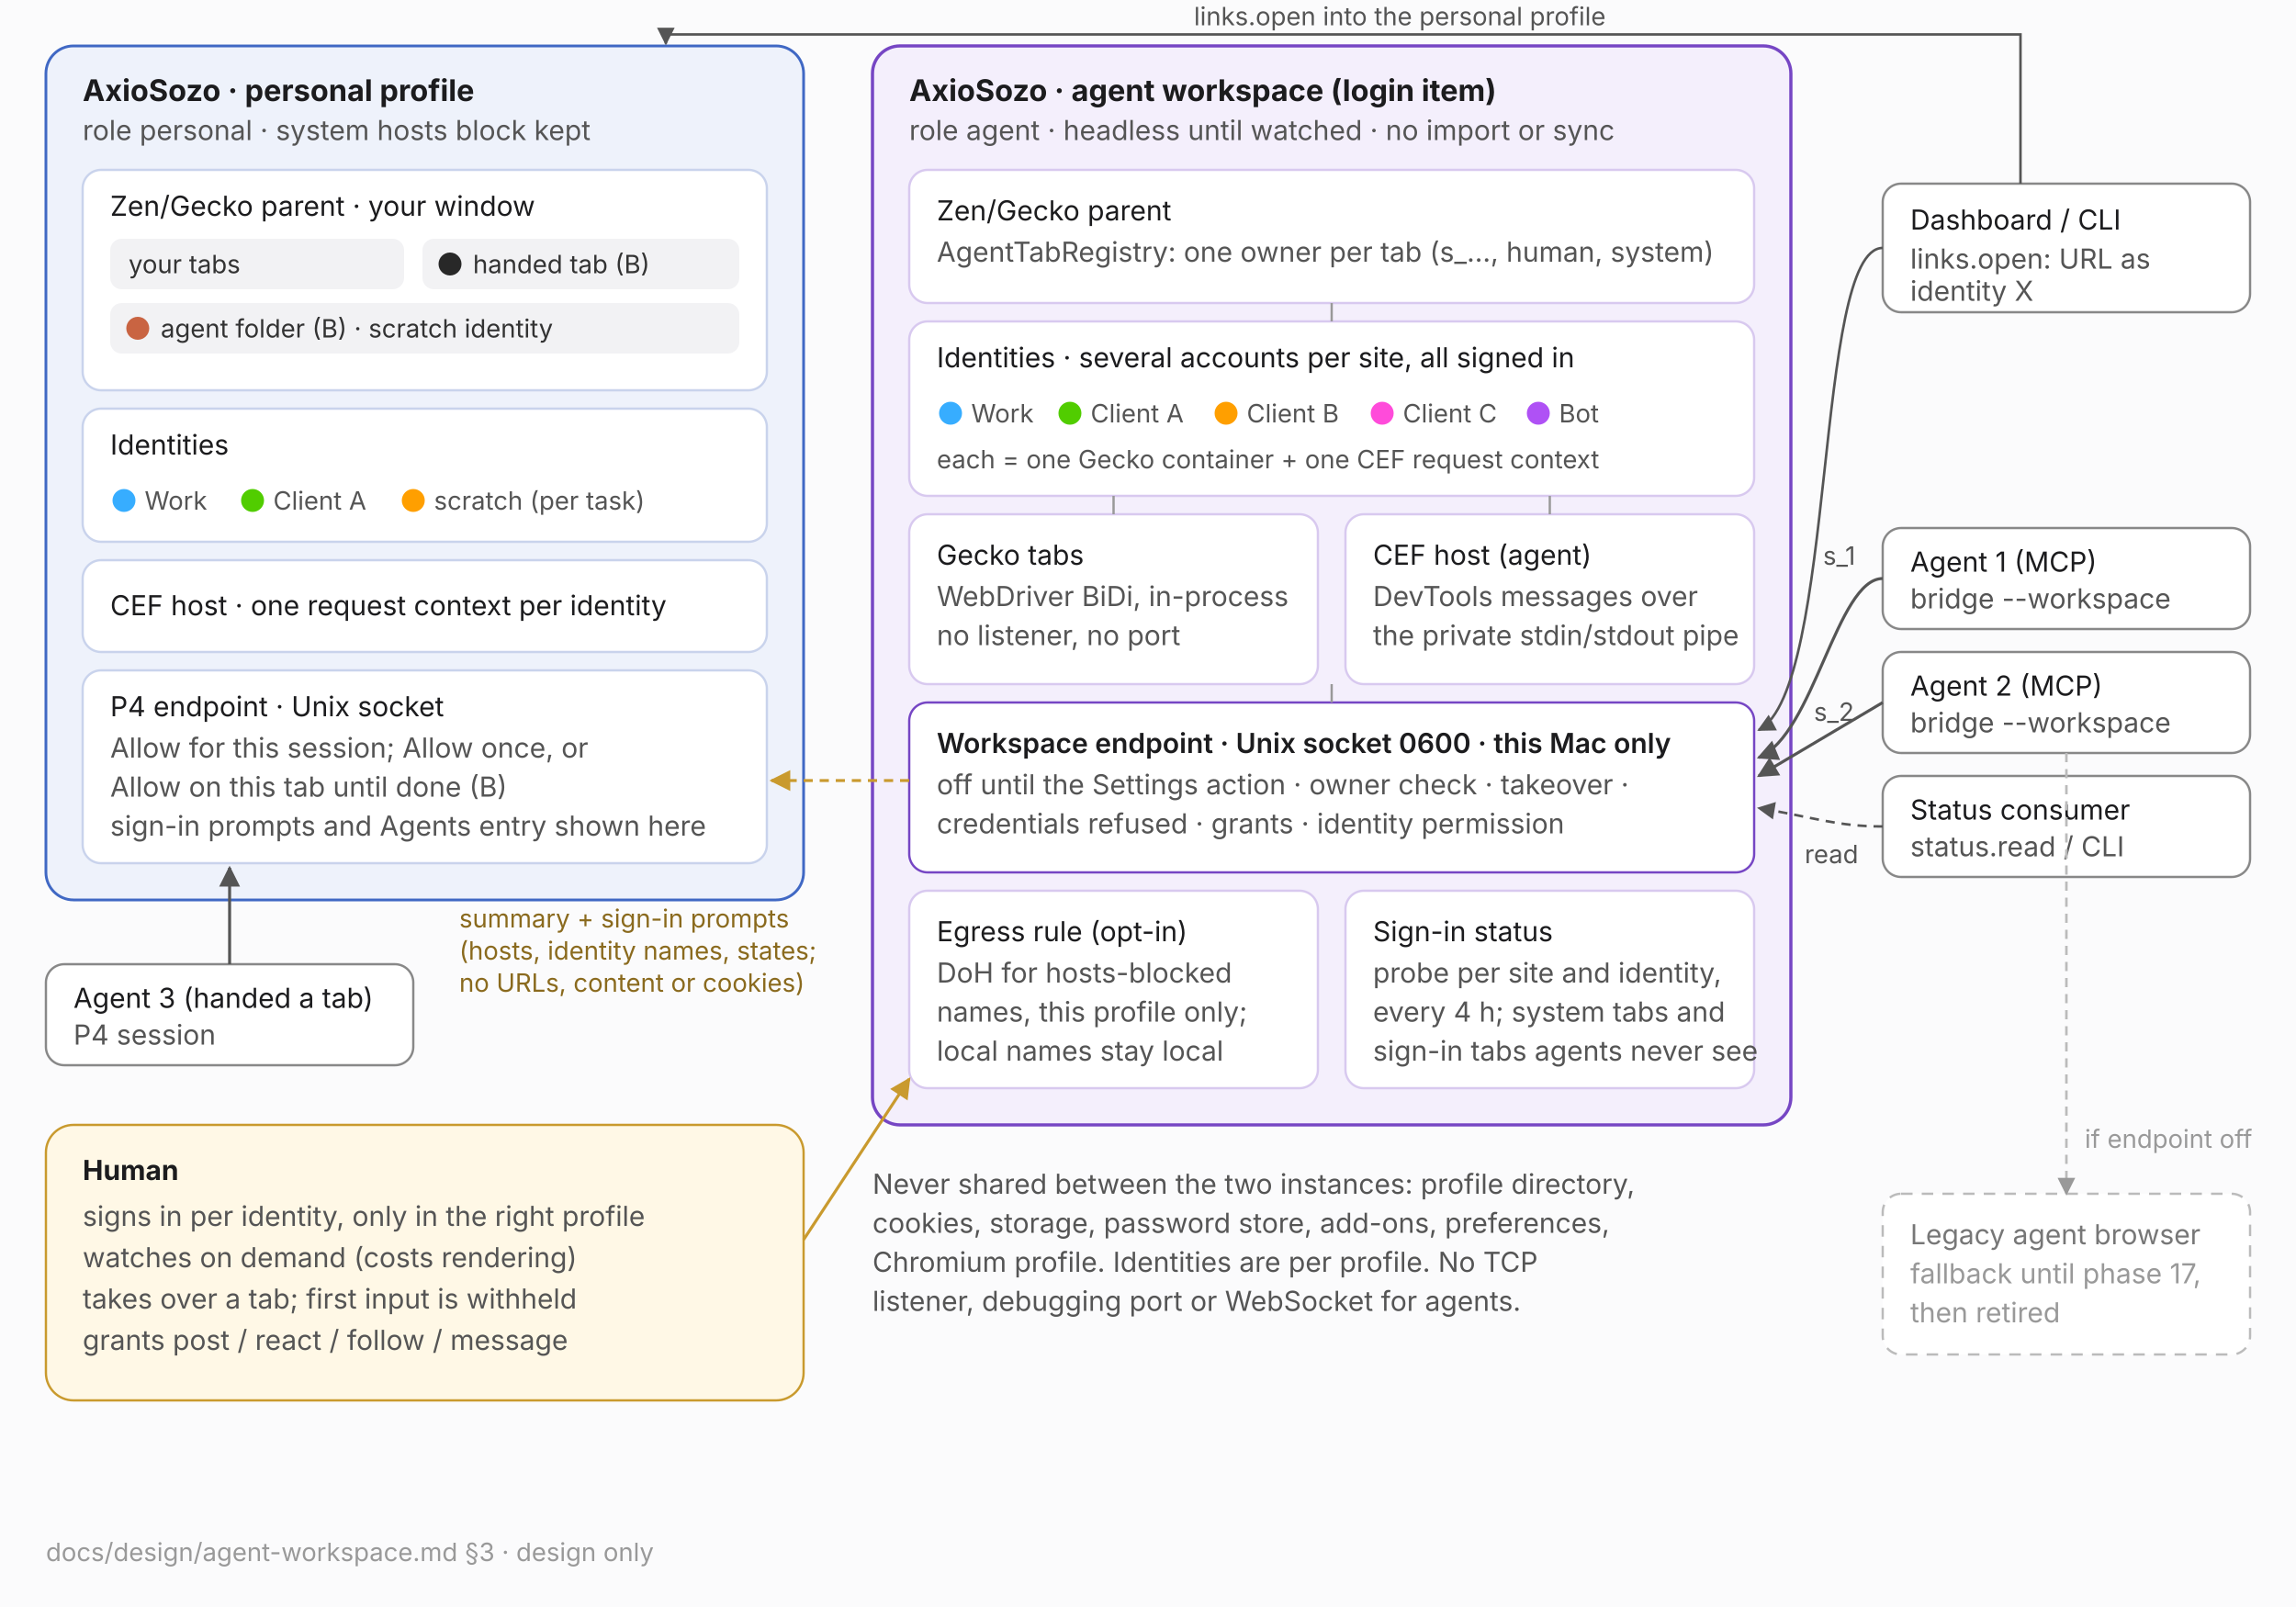
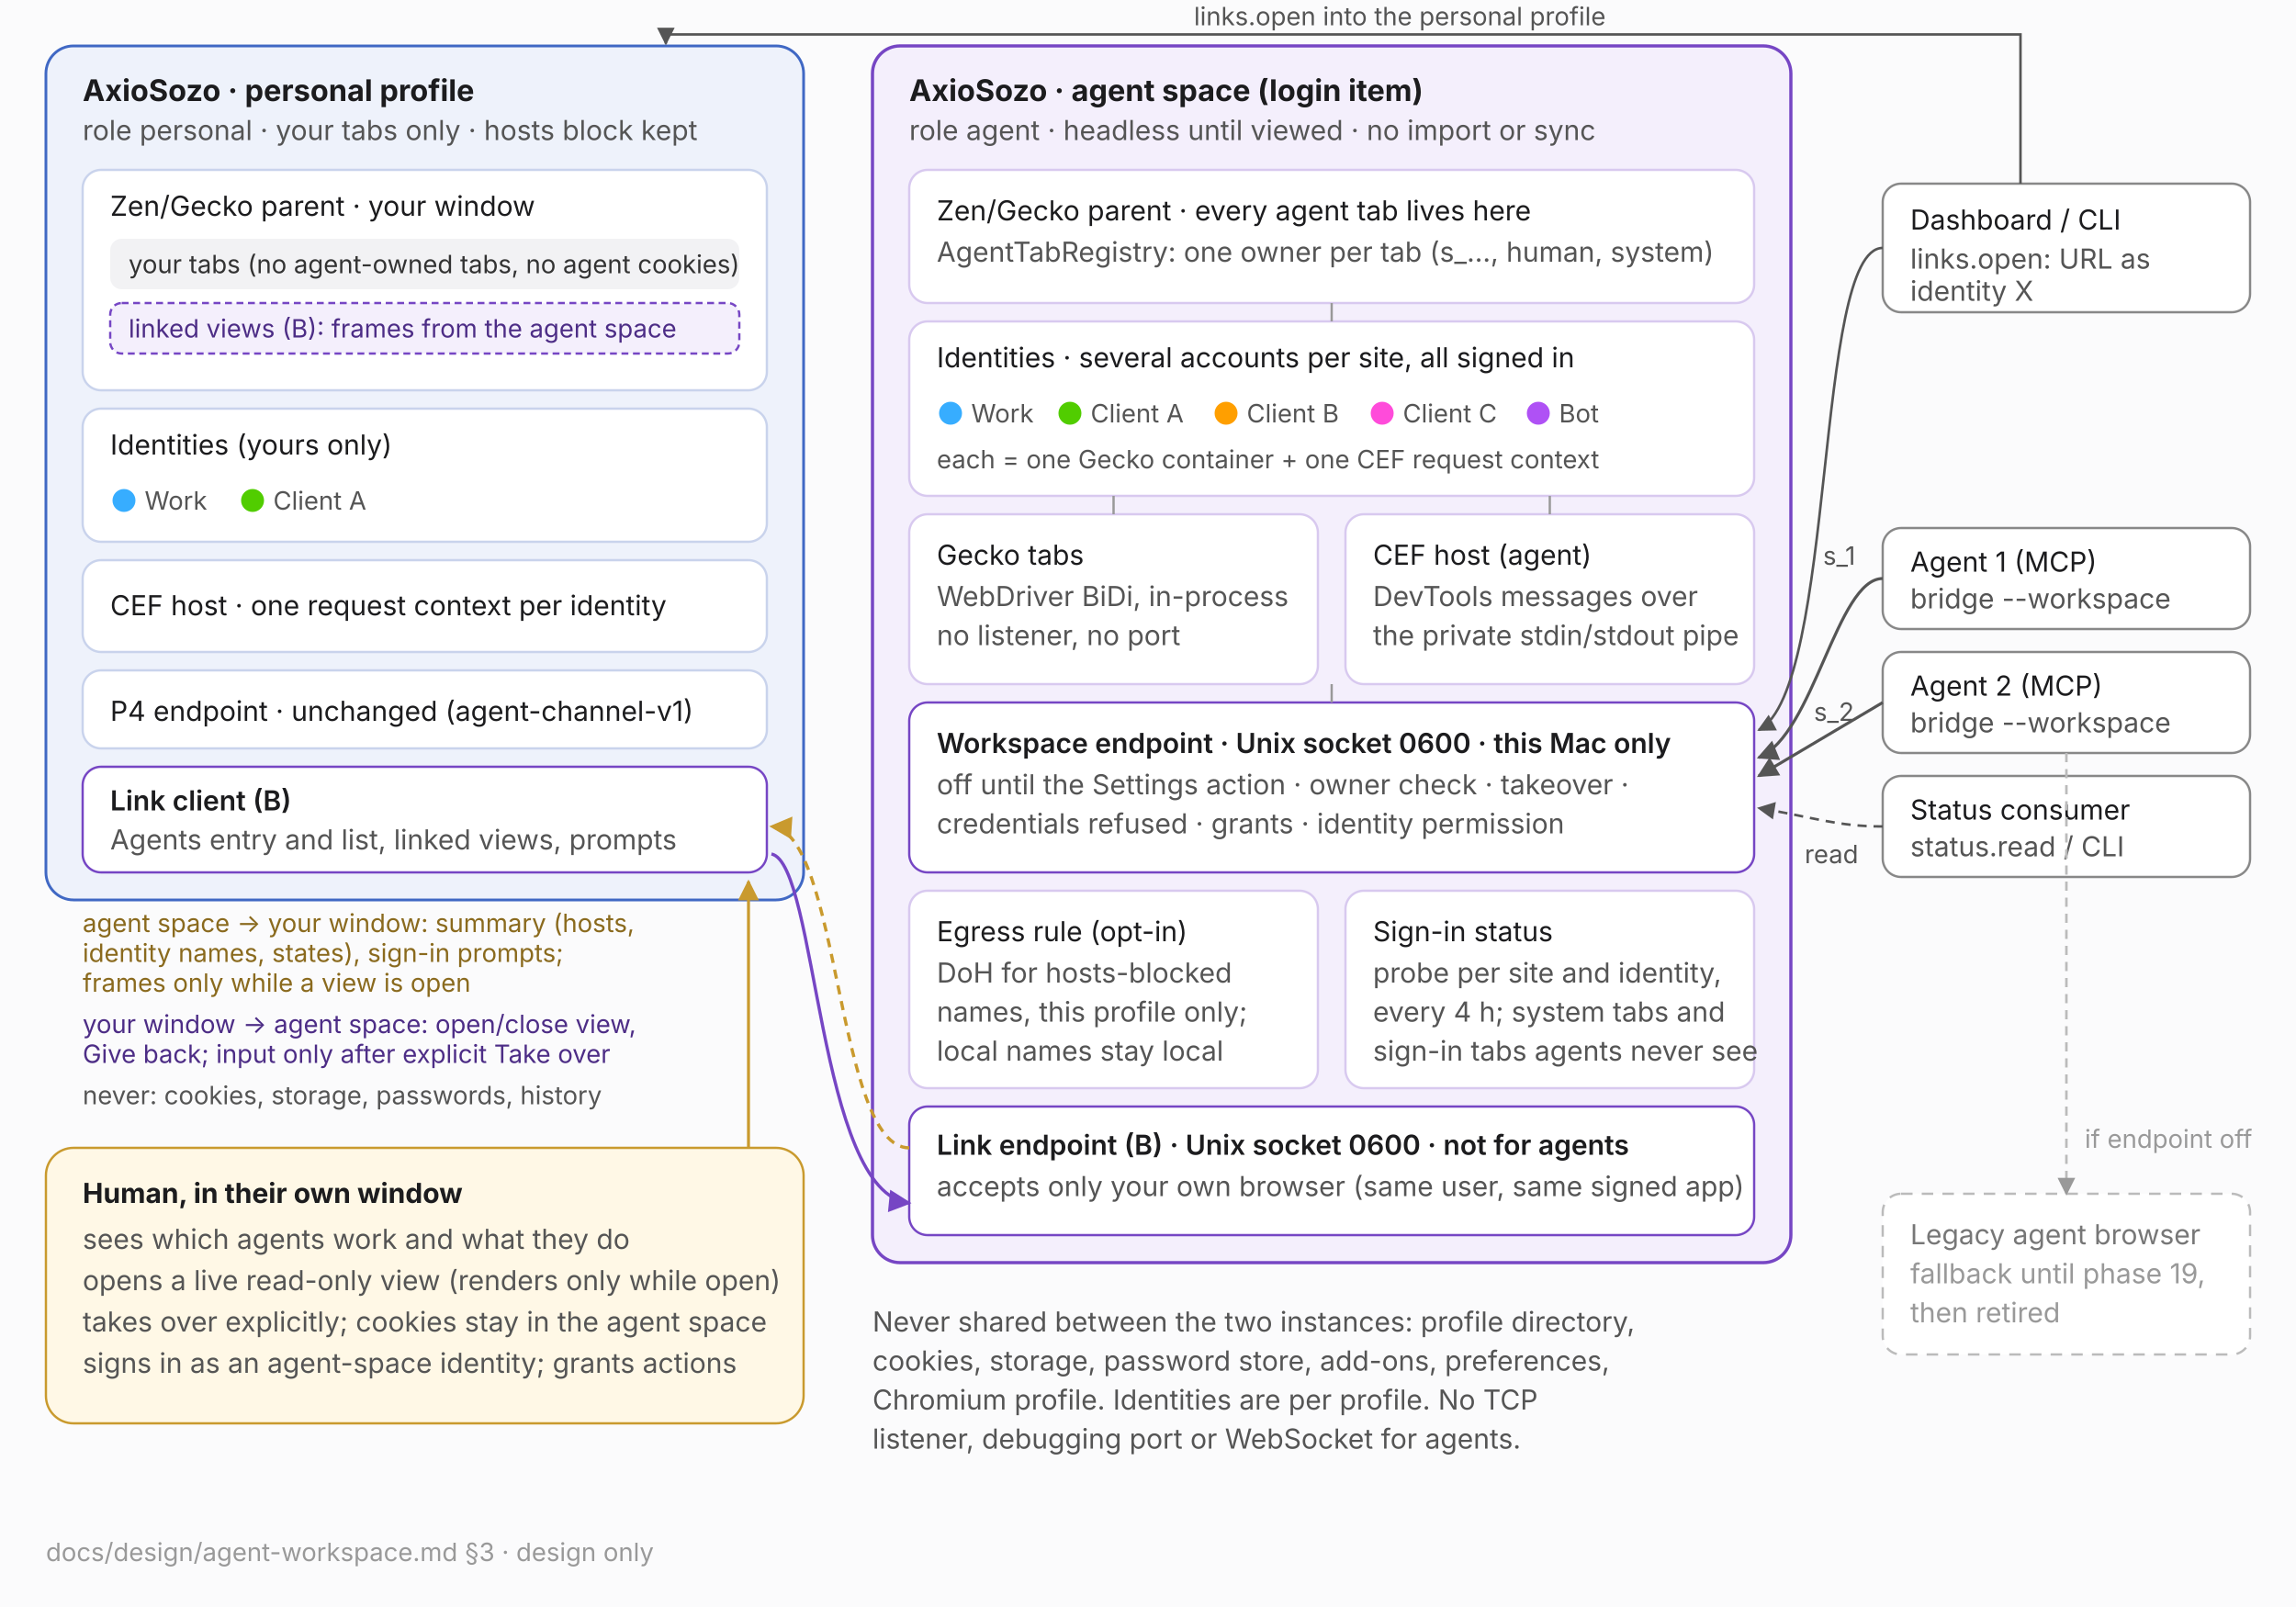
<svg xmlns="http://www.w3.org/2000/svg" viewBox="0 0 1000 700" width="1000" height="700" font-family="-apple-system, BlinkMacSystemFont, 'Segoe UI', system-ui, sans-serif" font-size="12">
  <defs>
    <marker id="arrow" viewBox="0 0 10 10" refX="9" refY="5" markerWidth="7" markerHeight="7" orient="auto-start-reverse">
      <path d="M0 0 10 5 0 10z" fill="#555" />
    </marker>
    <marker id="arrow-soft" viewBox="0 0 10 10" refX="9" refY="5" markerWidth="7" markerHeight="7" orient="auto-start-reverse">
      <path d="M0 0 10 5 0 10z" fill="#999" />
    </marker>
    <marker id="arrow-amber" viewBox="0 0 10 10" refX="9" refY="5" markerWidth="7" markerHeight="7" orient="auto-start-reverse">
      <path d="M0 0 10 5 0 10z" fill="#c99a2e" />
    </marker>
+     <marker id="arrow-purple" viewBox="0 0 10 10" refX="9" refY="5" markerWidth="7" markerHeight="7" orient="auto-start-reverse">
+       <path d="M0 0 10 5 0 10z" fill="#7646c4" />
+     </marker>
  </defs>
  <rect width="1000" height="700" fill="#fbfbfc" />
  <rect x="20" y="20" width="330" height="372" rx="12" fill="#eef2fb" stroke="#4068c4" stroke-width="1.2" />
  <text x="36" y="44" font-weight="700" font-size="13" fill="#1c1c1e">AxioSozo · personal profile</text>
-   <text x="36" y="61" fill="#555">role personal · system hosts block kept</text>
+   <text x="36" y="61" fill="#555">role personal · your tabs only · hosts block kept</text>
  <rect x="36" y="74" width="298" height="96" rx="8" fill="#fff" stroke="#c9d3ec" />
  <text x="48" y="94" fill="#1c1c1e">Zen/Gecko parent · your window</text>
-   <rect x="48" y="104" width="128" height="22" rx="5" fill="#f2f2f4" />
-   <text x="56" y="119" fill="#333" font-size="11">your tabs</text>
-   <rect x="184" y="104" width="138" height="22" rx="5" fill="#f2f2f4" />
-   <circle cx="196" cy="115" r="5" fill="#282828" />
-   <text x="206" y="119" fill="#333" font-size="11">handed tab (B)</text>
-   <rect x="48" y="132" width="274" height="22" rx="5" fill="#f2f2f4" />
-   <circle cx="60" cy="143" r="5" fill="#c96442" />
-   <text x="70" y="147" fill="#333" font-size="11">agent folder (B) · scratch identity</text>
+   <rect x="48" y="104" width="274" height="22" rx="5" fill="#f2f2f4" />
+   <text x="56" y="119" fill="#333" font-size="11">your tabs (no agent-owned tabs, no agent cookies)</text>
+   <rect x="48" y="132" width="274" height="22" rx="5" fill="#f4effc" stroke="#7646c4" stroke-dasharray="3 2" />
+   <text x="56" y="147" fill="#4d2d86" font-size="11">linked views (B): frames from the agent space</text>
  <rect x="36" y="178" width="298" height="58" rx="8" fill="#fff" stroke="#c9d3ec" />
-   <text x="48" y="198" fill="#1c1c1e">Identities</text>
+   <text x="48" y="198" fill="#1c1c1e">Identities (yours only)</text>
  <circle cx="54" cy="218" r="5" fill="#37adff" />
  <text x="63" y="222" fill="#555" font-size="11">Work</text>
  <circle cx="110" cy="218" r="5" fill="#51cd00" />
  <text x="119" y="222" fill="#555" font-size="11">Client A</text>
-   <circle cx="180" cy="218" r="5" fill="#ff9f00" />
-   <text x="189" y="222" fill="#555" font-size="11">scratch (per task)</text>
  <rect x="36" y="244" width="298" height="40" rx="8" fill="#fff" stroke="#c9d3ec" />
  <text x="48" y="268" fill="#1c1c1e">CEF host · one request context per identity</text>
-   <rect x="36" y="292" width="298" height="84" rx="8" fill="#fff" stroke="#c9d3ec" />
-   <text x="48" y="312" fill="#1c1c1e">P4 endpoint · Unix socket</text>
-   <text x="48" y="330" fill="#555">Allow for this session; Allow once, or</text>
-   <text x="48" y="347" fill="#555">Allow on this tab until done (B)</text>
-   <text x="48" y="364" fill="#555">sign-in prompts and Agents entry shown here</text>
-   <rect x="380" y="20" width="400" height="470" rx="12" fill="#f4effc" stroke="#7646c4" stroke-width="1.4" />
-   <text x="396" y="44" font-weight="700" font-size="13" fill="#1c1c1e">AxioSozo · agent workspace (login item)</text>
-   <text x="396" y="61" fill="#555">role agent · headless until watched · no import or sync</text>
+   <rect x="36" y="292" width="298" height="34" rx="8" fill="#fff" stroke="#c9d3ec" />
+   <text x="48" y="314" fill="#1c1c1e">P4 endpoint · unchanged (agent-channel-v1)</text>
+   <rect x="36" y="334" width="298" height="46" rx="8" fill="#fff" stroke="#7646c4" />
+   <text x="48" y="353" font-weight="600" fill="#1c1c1e">Link client (B)</text>
+   <text x="48" y="370" fill="#555">Agents entry and list, linked views, prompts</text>
+   <rect x="380" y="20" width="400" height="530" rx="12" fill="#f4effc" stroke="#7646c4" stroke-width="1.4" />
+   <text x="396" y="44" font-weight="700" font-size="13" fill="#1c1c1e">AxioSozo · agent space (login item)</text>
+   <text x="396" y="61" fill="#555">role agent · headless until viewed · no import or sync</text>
  <rect x="396" y="74" width="368" height="58" rx="8" fill="#fff" stroke="#d8c9ef" />
-   <text x="408" y="96" fill="#1c1c1e">Zen/Gecko parent</text>
+   <text x="408" y="96" fill="#1c1c1e">Zen/Gecko parent · every agent tab lives here</text>
  <text x="408" y="114" fill="#555">AgentTabRegistry: one owner per tab (s_…, human, system)</text>
  <rect x="396" y="140" width="368" height="76" rx="8" fill="#fff" stroke="#d8c9ef" />
  <text x="408" y="160" fill="#1c1c1e">Identities · several accounts per site, all signed in</text>
  <circle cx="414" cy="180" r="5" fill="#37adff" />
  <text x="423" y="184" fill="#555" font-size="11">Work</text>
  <circle cx="466" cy="180" r="5" fill="#51cd00" />
  <text x="475" y="184" fill="#555" font-size="11">Client A</text>
  <circle cx="534" cy="180" r="5" fill="#ff9f00" />
  <text x="543" y="184" fill="#555" font-size="11">Client B</text>
  <circle cx="602" cy="180" r="5" fill="#ff4bda" />
  <text x="611" y="184" fill="#555" font-size="11">Client C</text>
  <circle cx="670" cy="180" r="5" fill="#af51f5" />
  <text x="679" y="184" fill="#555" font-size="11">Bot</text>
  <text x="408" y="204" fill="#555" font-size="11">each = one Gecko container + one CEF request context</text>
  <rect x="396" y="224" width="178" height="74" rx="8" fill="#fff" stroke="#d8c9ef" />
  <text x="408" y="246" fill="#1c1c1e">Gecko tabs</text>
  <text x="408" y="264" fill="#555">WebDriver BiDi, in-process</text>
  <text x="408" y="281" fill="#555">no listener, no port</text>
  <rect x="586" y="224" width="178" height="74" rx="8" fill="#fff" stroke="#d8c9ef" />
  <text x="598" y="246" fill="#1c1c1e">CEF host (agent)</text>
  <text x="598" y="264" fill="#555">DevTools messages over</text>
  <text x="598" y="281" fill="#555">the private stdin/stdout pipe</text>
  <rect x="396" y="306" width="368" height="74" rx="8" fill="#fff" stroke="#7646c4" />
  <text x="408" y="328" font-weight="600" fill="#1c1c1e">Workspace endpoint · Unix socket 0600 · this Mac only</text>
  <text x="408" y="346" fill="#555">off until the Settings action · owner check · takeover ·</text>
  <text x="408" y="363" fill="#555">credentials refused · grants · identity permission</text>
  <rect x="396" y="388" width="178" height="86" rx="8" fill="#fff" stroke="#d8c9ef" />
  <text x="408" y="410" fill="#1c1c1e">Egress rule (opt-in)</text>
  <text x="408" y="428" fill="#555">DoH for hosts-blocked</text>
  <text x="408" y="445" fill="#555">names, this profile only;</text>
  <text x="408" y="462" fill="#555">local names stay local</text>
  <rect x="586" y="388" width="178" height="86" rx="8" fill="#fff" stroke="#d8c9ef" />
  <text x="598" y="410" fill="#1c1c1e">Sign-in status</text>
  <text x="598" y="428" fill="#555">probe per site and identity,</text>
  <text x="598" y="445" fill="#555">every 4 h; system tabs and</text>
  <text x="598" y="462" fill="#555">sign-in tabs agents never see</text>
+   <rect x="396" y="482" width="368" height="56" rx="8" fill="#fff" stroke="#7646c4" />
+   <text x="408" y="503" font-weight="600" fill="#1c1c1e">Link endpoint (B) · Unix socket 0600 · not for agents</text>
+   <text x="408" y="521" fill="#555">accepts only your own browser (same user, same signed app)</text>
  <line x1="580" y1="132" x2="580" y2="140" stroke="#999" />
  <line x1="485" y1="216" x2="485" y2="224" stroke="#999" />
  <line x1="675" y1="216" x2="675" y2="224" stroke="#999" />
  <line x1="580" y1="298" x2="580" y2="306" stroke="#999" />
  <rect x="820" y="230" width="160" height="44" rx="8" fill="#fff" stroke="#888" />
  <text x="832" y="249" fill="#1c1c1e">Agent 1 (MCP)</text>
  <text x="832" y="265" fill="#555">bridge --workspace</text>
  <rect x="820" y="284" width="160" height="44" rx="8" fill="#fff" stroke="#888" />
  <text x="832" y="303" fill="#1c1c1e">Agent 2 (MCP)</text>
  <text x="832" y="319" fill="#555">bridge --workspace</text>
  <rect x="820" y="338" width="160" height="44" rx="8" fill="#fff" stroke="#888" />
  <text x="832" y="357" fill="#1c1c1e">Status consumer</text>
  <text x="832" y="373" fill="#555">status.read / CLI</text>
  <rect x="820" y="80" width="160" height="56" rx="8" fill="#fff" stroke="#888" />
  <text x="832" y="100" fill="#1c1c1e">Dashboard / CLI</text>
  <text x="832" y="117" fill="#555">links.open: URL as</text>
  <text x="832" y="131" fill="#555">identity X</text>
  <path d="M820 252 C 800 252, 790 320, 766 330" fill="none" stroke="#555" stroke-width="1.3" marker-end="url(#arrow)" />
  <text x="794" y="246" fill="#555" font-size="11">s_1</text>
  <path d="M820 306 L 766 338" fill="none" stroke="#555" stroke-width="1.3" marker-end="url(#arrow)" />
  <text x="790" y="314" fill="#555" font-size="11">s_2</text>
  <path d="M820 360 C 800 360, 790 356, 766 352" fill="none" stroke="#555" stroke-width="1.1" stroke-dasharray="4 3" marker-end="url(#arrow)" />
  <text x="786" y="376" fill="#555" font-size="11">read</text>
  <path d="M820 108 C 790 108, 800 300, 766 318" fill="none" stroke="#555" stroke-width="1.1" marker-end="url(#arrow)" />
  <path d="M880 80 V 15 H 290 V 19" fill="none" stroke="#555" stroke-width="1.1" marker-end="url(#arrow)" />
  <text x="520" y="11" fill="#555" font-size="11">links.open into the personal profile</text>
-   <rect x="20" y="420" width="160" height="44" rx="8" fill="#fff" stroke="#888" />
-   <text x="32" y="439" fill="#1c1c1e">Agent 3 (handed a tab)</text>
-   <text x="32" y="455" fill="#555">P4 session</text>
-   <path d="M100 420 L 100 378" fill="none" stroke="#555" stroke-width="1.3" marker-end="url(#arrow)" />
-   <path d="M396 340 C 366 340, 366 340, 336 340" fill="none" stroke="#c99a2e" stroke-width="1.3" stroke-dasharray="4 3" marker-end="url(#arrow-amber)" />
-   <text x="200" y="404" fill="#8a6a1e" font-size="11">summary + sign-in prompts</text>
-   <text x="200" y="418" fill="#8a6a1e" font-size="11">(hosts, identity names, states;</text>
-   <text x="200" y="432" fill="#8a6a1e" font-size="11">no URLs, content or cookies)</text>
+   <path d="M396 500 C 364 500, 366 362, 336 360" fill="none" stroke="#c99a2e" stroke-width="1.4" stroke-dasharray="4 3" marker-end="url(#arrow-amber)" />
+   <path d="M336 372 C 356 376, 356 520, 396 524" fill="none" stroke="#7646c4" stroke-width="1.4" marker-end="url(#arrow-purple)" />
+   <text x="36" y="406" fill="#8a6a1e" font-size="11">agent space → your window: summary (hosts,</text>
+   <text x="36" y="419" fill="#8a6a1e" font-size="11">identity names, states), sign-in prompts;</text>
+   <text x="36" y="432" fill="#8a6a1e" font-size="11">frames only while a view is open</text>
+   <text x="36" y="450" fill="#4d2d86" font-size="11">your window → agent space: open/close view,</text>
+   <text x="36" y="463" fill="#4d2d86" font-size="11">Give back; input only after explicit Take over</text>
+   <text x="36" y="481" fill="#555" font-size="11">never: cookies, storage, passwords, history</text>
  <rect x="820" y="520" width="160" height="70" rx="8" fill="#fff" stroke="#bbb" stroke-dasharray="5 4" />
  <text x="832" y="542" fill="#777">Legacy agent browser</text>
-   <text x="832" y="559" fill="#999">fallback until phase 17,</text>
+   <text x="832" y="559" fill="#999">fallback until phase 19,</text>
  <text x="832" y="576" fill="#999">then retired</text>
  <path d="M900 328 L 900 520" fill="none" stroke="#bbb" stroke-width="1.1" stroke-dasharray="4 3" marker-end="url(#arrow-soft)" />
  <text x="908" y="500" fill="#999" font-size="11">if endpoint off</text>
-   <rect x="20" y="490" width="330" height="120" rx="12" fill="#fff8e6" stroke="#c99a2e" />
-   <text x="36" y="514" font-weight="700" fill="#1c1c1e">Human</text>
-   <text x="36" y="534" fill="#555">signs in per identity, only in the right profile</text>
-   <text x="36" y="552" fill="#555">watches on demand (costs rendering)</text>
-   <text x="36" y="570" fill="#555">takes over a tab; first input is withheld</text>
-   <text x="36" y="588" fill="#555">grants post / react / follow / message</text>
-   <path d="M350 540 L 396 470" fill="none" stroke="#c99a2e" stroke-width="1.3" marker-end="url(#arrow-amber)" />
-   <text x="380" y="520" fill="#555">Never shared between the two instances: profile directory,</text>
-   <text x="380" y="537" fill="#555">cookies, storage, password store, add-ons, preferences,</text>
-   <text x="380" y="554" fill="#555">Chromium profile. Identities are per profile. No TCP</text>
-   <text x="380" y="571" fill="#555">listener, debugging port or WebSocket for agents.</text>
+   <rect x="20" y="500" width="330" height="120" rx="12" fill="#fff8e6" stroke="#c99a2e" />
+   <text x="36" y="524" font-weight="700" fill="#1c1c1e">Human, in their own window</text>
+   <text x="36" y="544" fill="#555">sees which agents work and what they do</text>
+   <text x="36" y="562" fill="#555">opens a live read-only view (renders only while open)</text>
+   <text x="36" y="580" fill="#555">takes over explicitly; cookies stay in the agent space</text>
+   <text x="36" y="598" fill="#555">signs in as an agent-space identity; grants actions</text>
+   <path d="M326 500 L 326 384" fill="none" stroke="#c99a2e" stroke-width="1.3" marker-end="url(#arrow-amber)" />
+   <text x="380" y="580" fill="#555">Never shared between the two instances: profile directory,</text>
+   <text x="380" y="597" fill="#555">cookies, storage, password store, add-ons, preferences,</text>
+   <text x="380" y="614" fill="#555">Chromium profile. Identities are per profile. No TCP</text>
+   <text x="380" y="631" fill="#555">listener, debugging port or WebSocket for agents.</text>
  <text x="20" y="680" fill="#999" font-size="11">docs/design/agent-workspace.md §3 · design only</text>
</svg>
